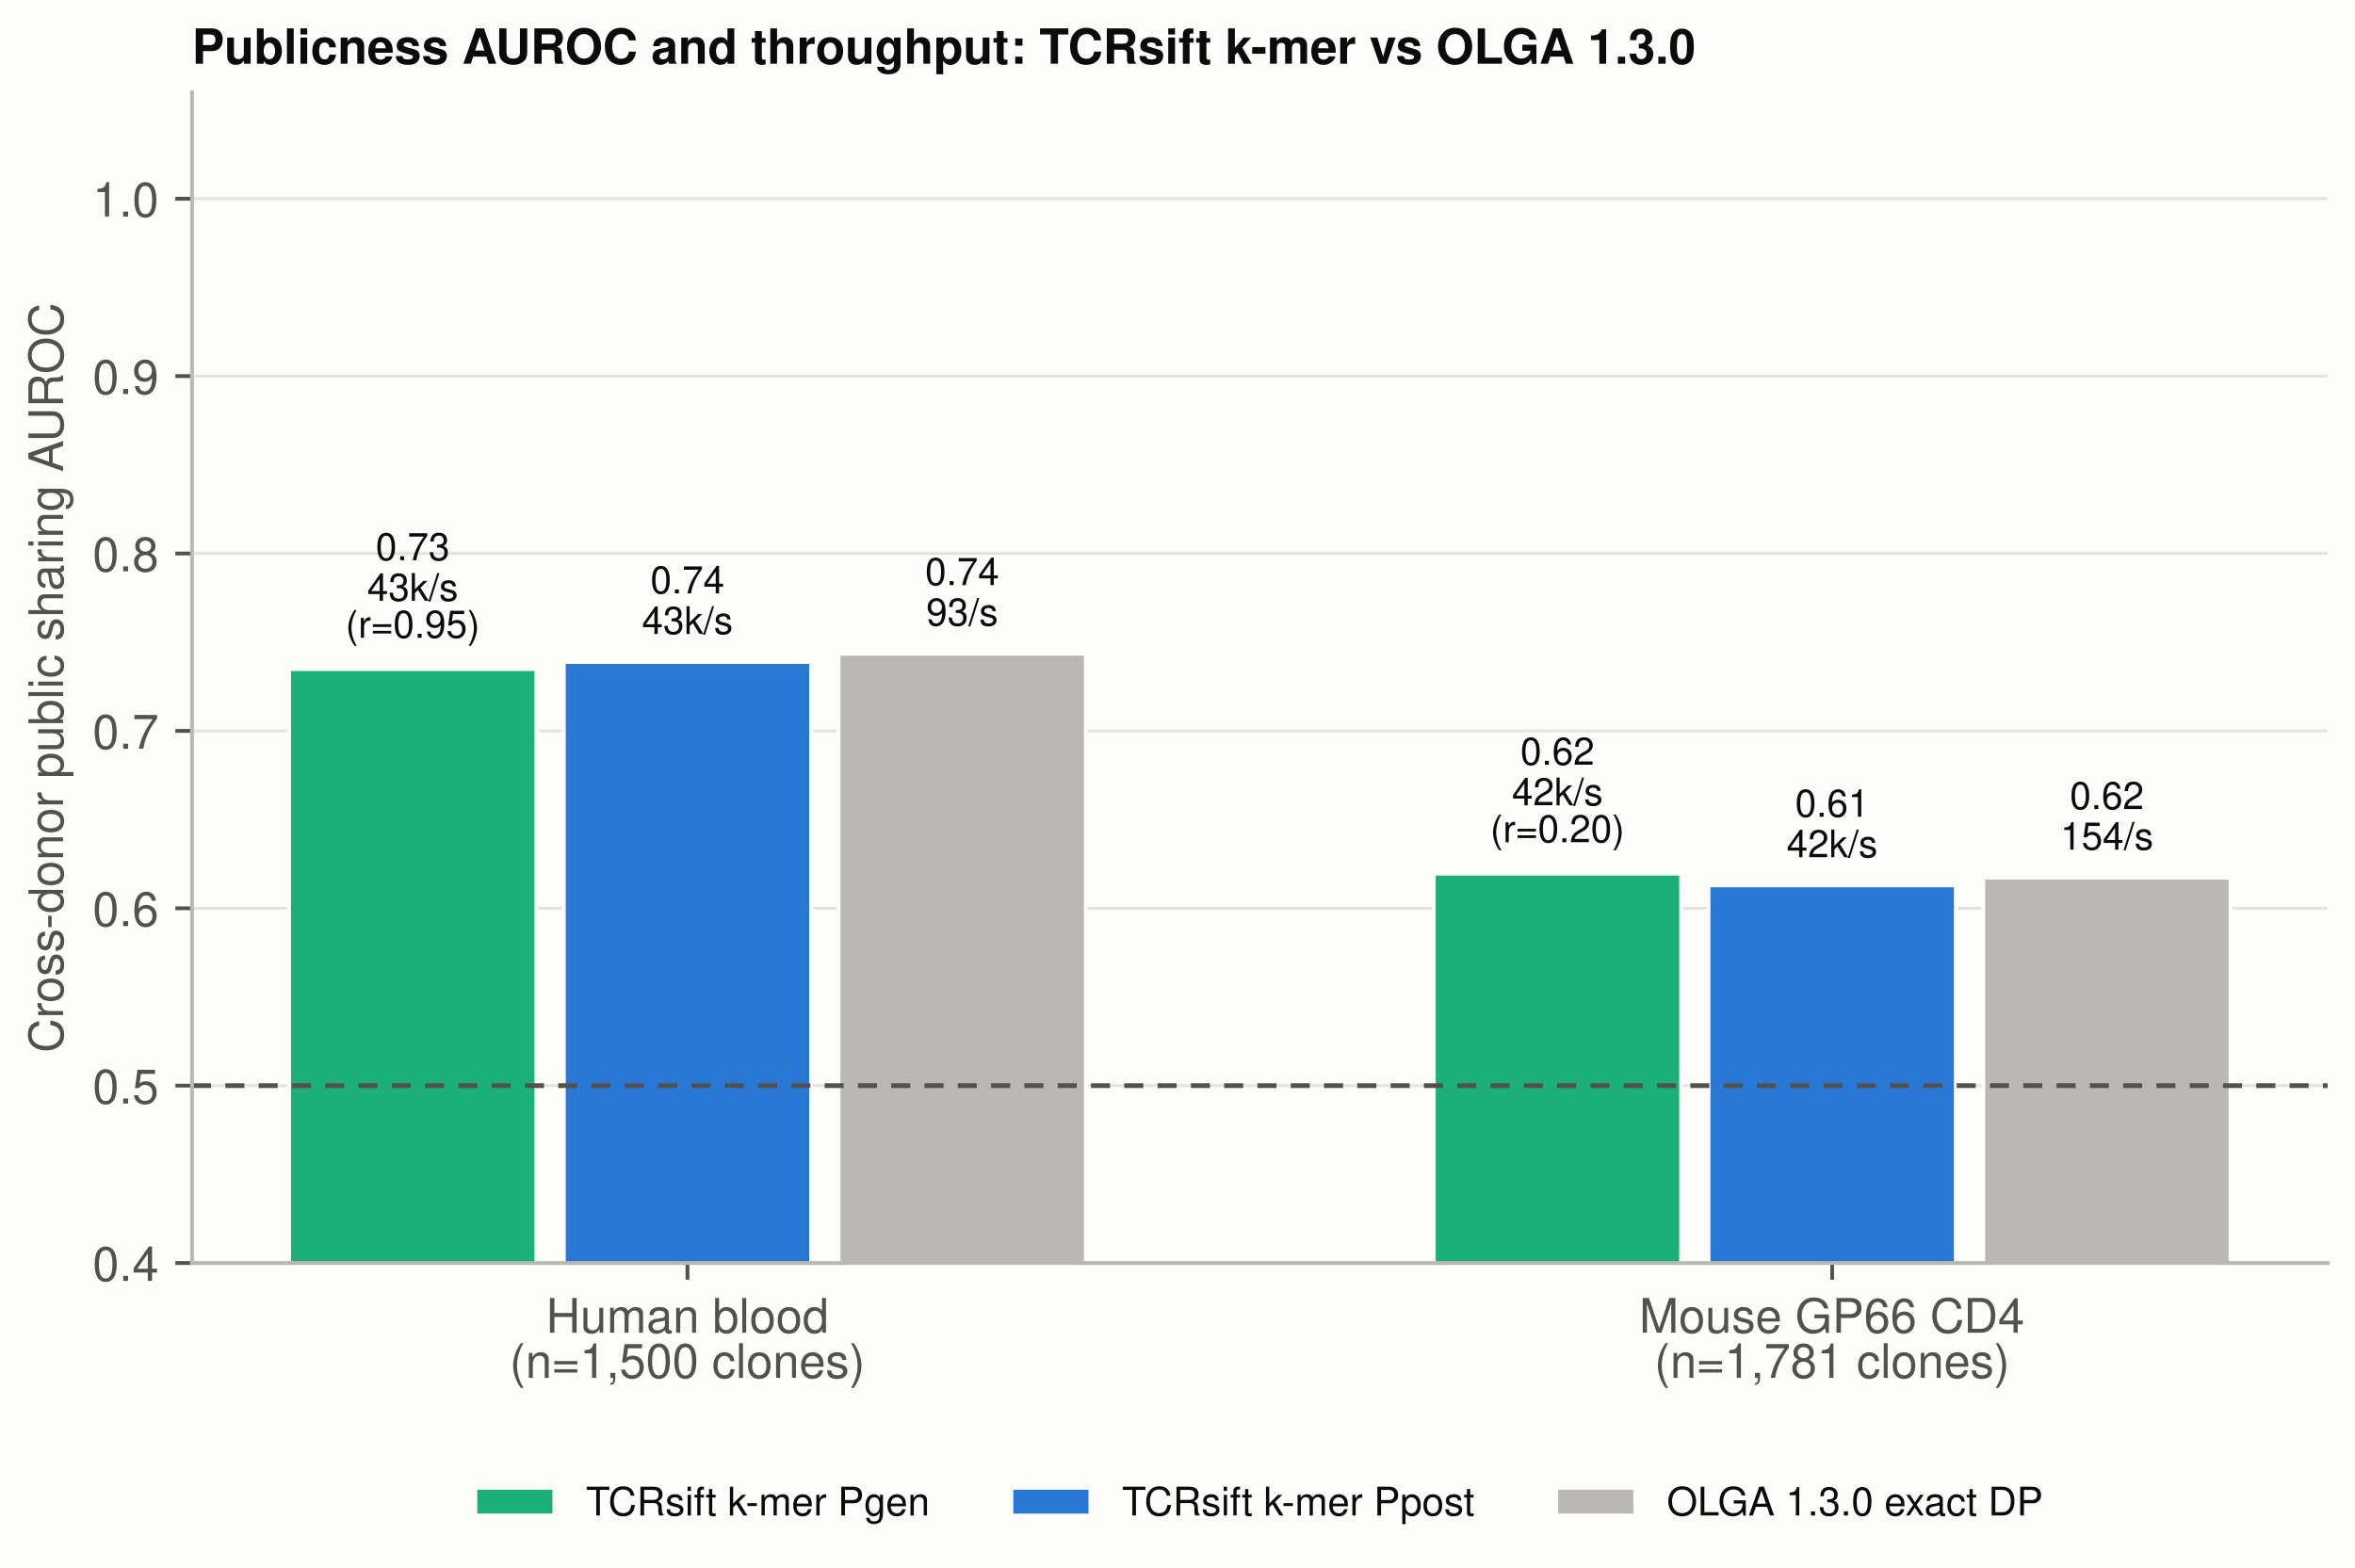
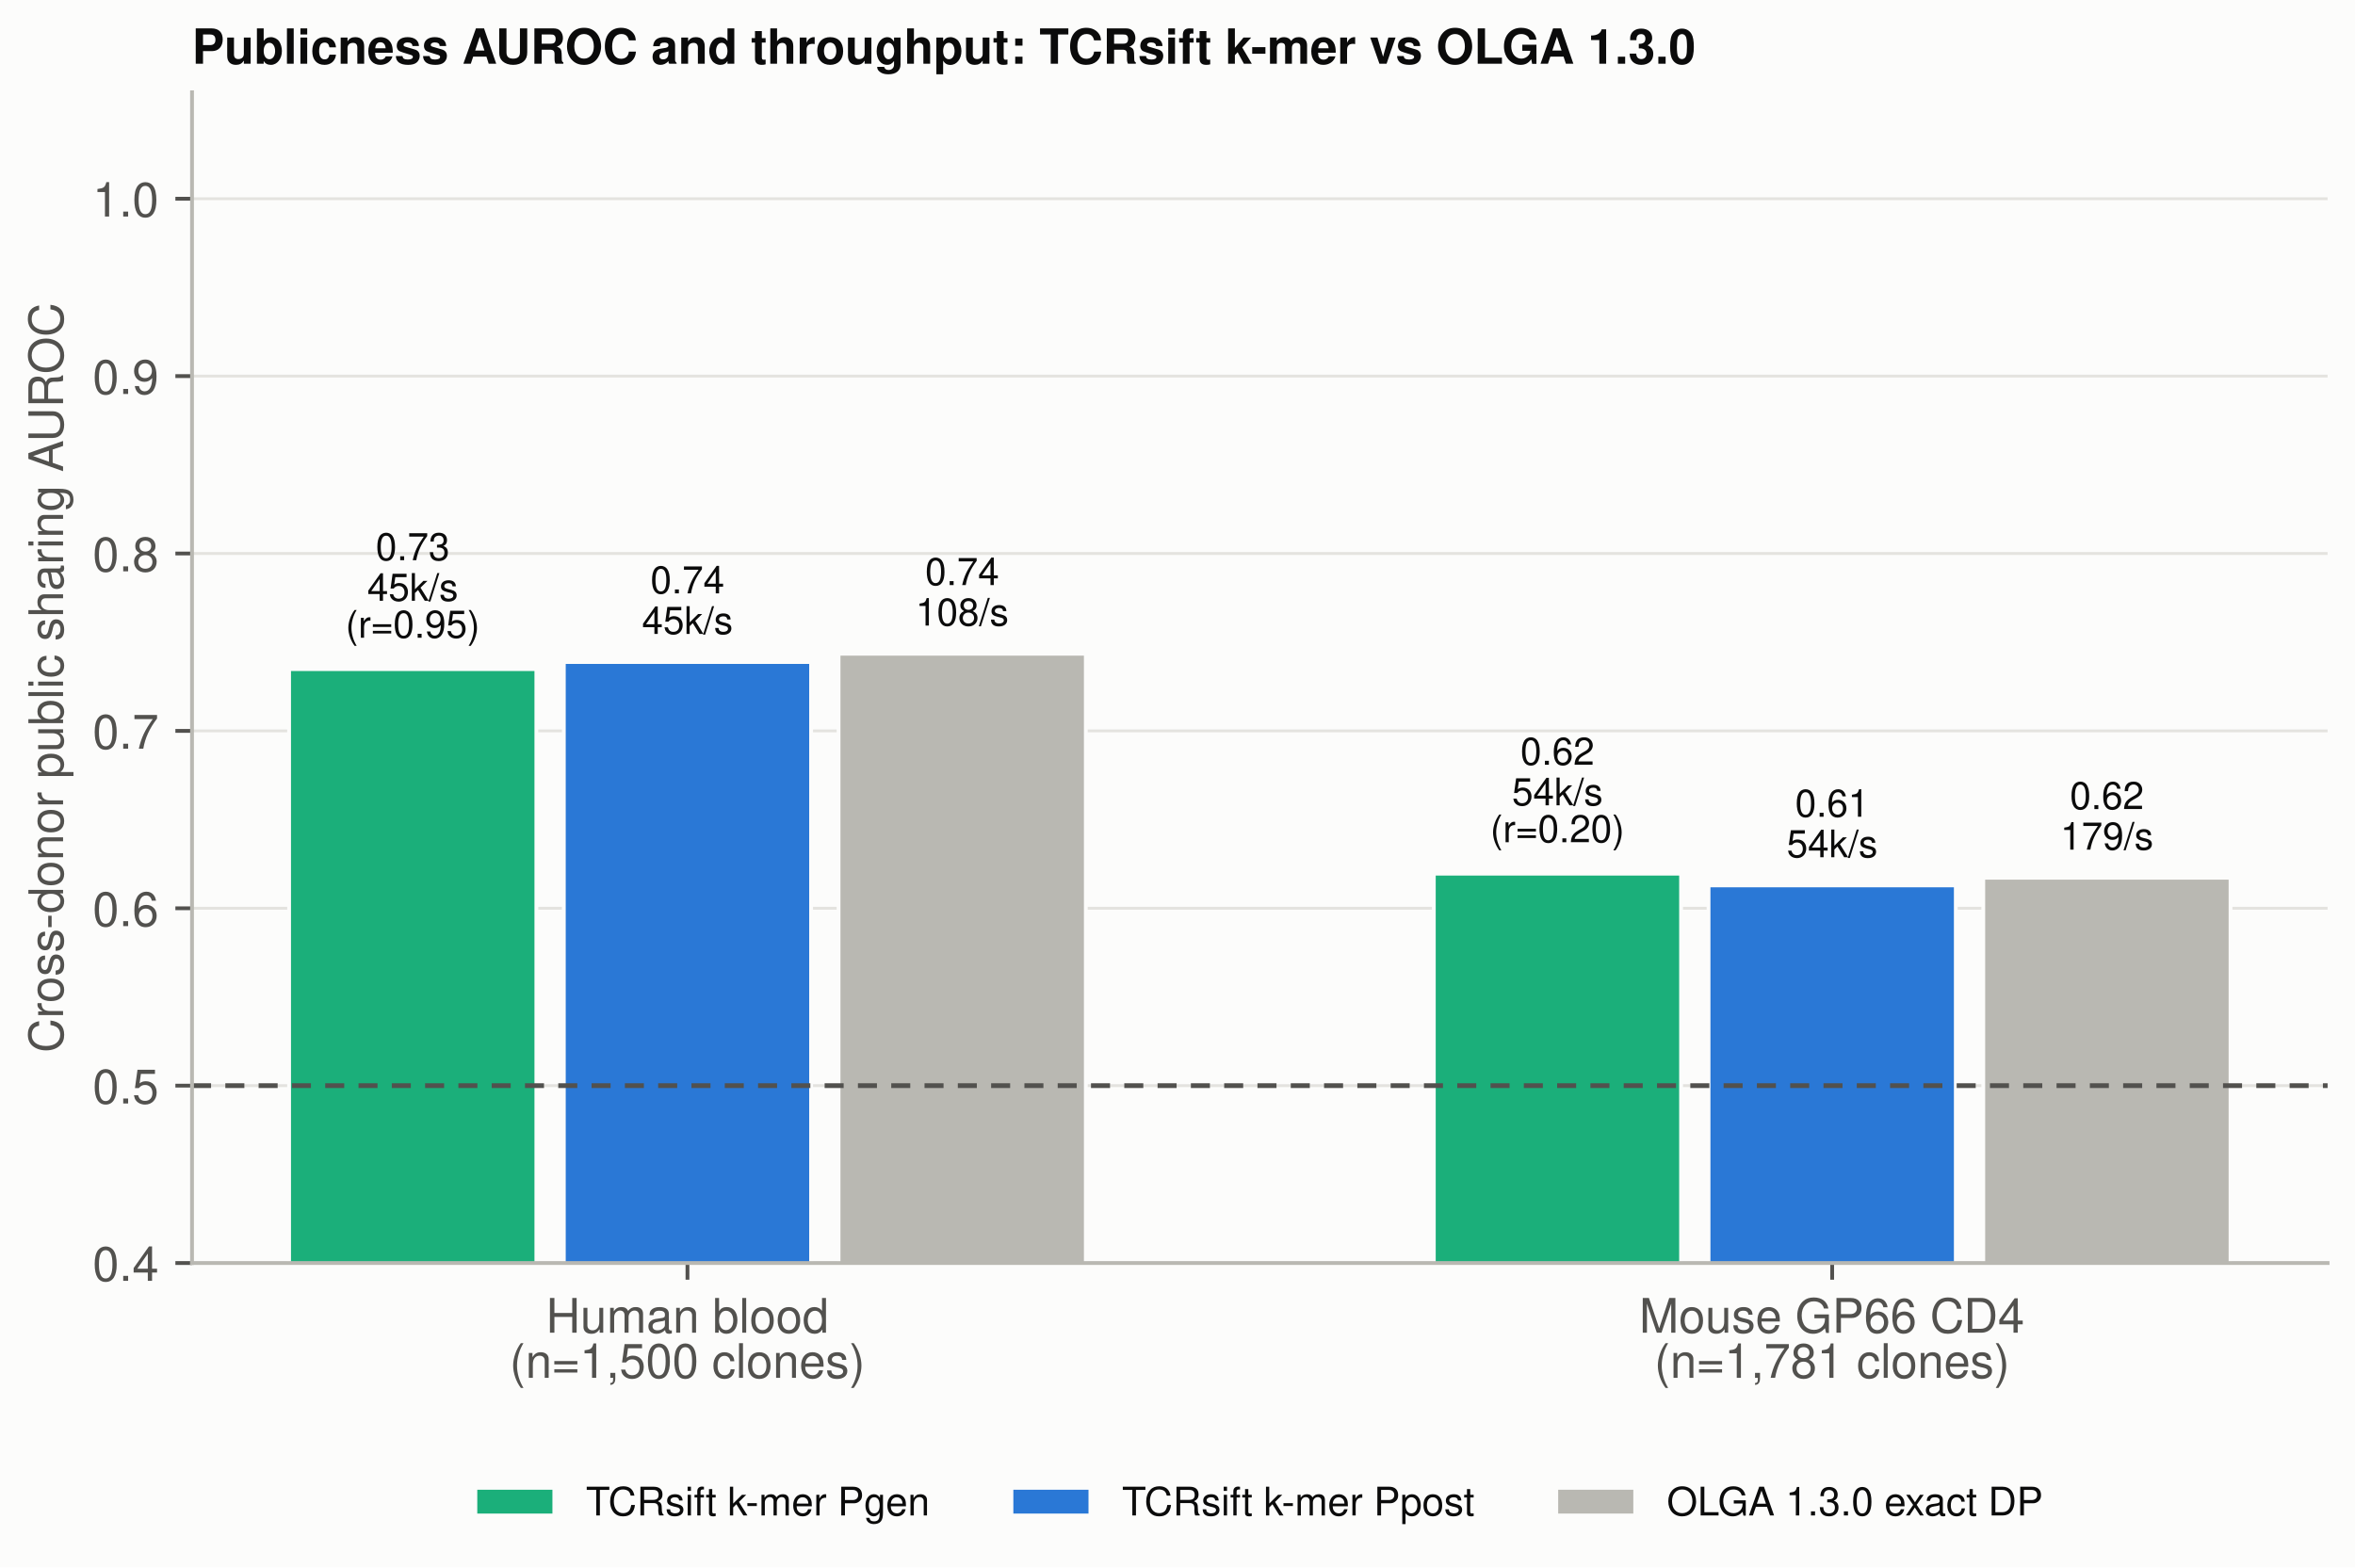
<svg xmlns="http://www.w3.org/2000/svg" xmlns:xlink="http://www.w3.org/1999/xlink" width="495.12pt" height="329.619pt" viewBox="0 0 495.12 329.619" version="1.1">
  <defs>
    <style type="text/css">*{stroke-linejoin: round; stroke-linecap: butt}</style>
  </defs>
  <g id="figure_1">
    <g id="patch_1">
      <path d="M 0 329.619  L 495.12 329.619  L 495.12 0  L 0 0  z " style="fill: #fcfcfb" />
    </g>
    <g id="axes_1">
      <g id="patch_2">
        <path d="M 40.373 265.615  L 489.36 265.615  L 489.36 19.41  L 40.373 19.41  z " style="fill: #fcfcfb" />
      </g>
      <g id="matplotlib.axis_1">
        <g id="xtick_1">
          <g id="line2d_1">
            <defs>
              <path id="mc6937c2ae9" d="M 0 0  L 0 3.5  " style="stroke: #52514e; stroke-width: 0.8" />
            </defs>
            <g>
              <use xlink:href="#mc6937c2ae9" x="144.533" y="265.615" style="fill: #52514e; stroke: #52514e; stroke-width: 0.8" />
            </g>
          </g>
          <g id="text_1">
            <text style="font-size: 10px; font-family: 'Helvetica', 'Arial', 'DejaVu Sans'; fill: #52514e" transform="translate(114.7938 280.2641)">Human blood</text>
            <text style="font-size: 10px; font-family: 'Helvetica', 'Arial', 'DejaVu Sans'; fill: #52514e" transform="translate(107.1501 289.7611)">(n=1,500 clones)</text>
          </g>
        </g>
        <g id="xtick_2">
          <g id="line2d_2">
            <g>
              <use xlink:href="#mc6937c2ae9" x="385.199" y="265.615" style="fill: #52514e; stroke: #52514e; stroke-width: 0.8" />
            </g>
          </g>
          <g id="text_2">
            <text style="font-size: 10px; font-family: 'Helvetica', 'Arial', 'DejaVu Sans'; fill: #52514e" transform="translate(344.6273 280.2641)">Mouse GP66 CD4</text>
            <text style="font-size: 10px; font-family: 'Helvetica', 'Arial', 'DejaVu Sans'; fill: #52514e" transform="translate(347.8163 289.7611)">(n=1,781 clones)</text>
          </g>
        </g>
      </g>
      <g id="matplotlib.axis_2">
        <g id="ytick_1">
          <g id="line2d_3">
            <path d="M 40.373 265.615  L 489.36 265.615  " clip-path="url(#p17cb261455)" style="fill: none; stroke: #e4e3df; stroke-width: 0.6; stroke-linecap: square" />
          </g>
          <g id="line2d_4">
            <defs>
              <path id="mceed921732" d="M 0 0  L -3.5 0  " style="stroke: #52514e; stroke-width: 0.8" />
            </defs>
            <g>
              <use xlink:href="#mceed921732" x="40.373" y="265.615" style="fill: #52514e; stroke: #52514e; stroke-width: 0.8" />
            </g>
          </g>
          <g id="text_3">
            <text style="font-size: 10px; font-family: 'Helvetica', 'Arial', 'DejaVu Sans'; text-anchor: end; fill: #52514e" x="33.373" y="269.365" transform="rotate(-0 33.3725 269.3651)">0.4</text>
          </g>
        </g>
        <g id="ytick_2">
          <g id="line2d_5">
            <path d="M 40.373 228.311  L 489.36 228.311  " clip-path="url(#p17cb261455)" style="fill: none; stroke: #e4e3df; stroke-width: 0.6; stroke-linecap: square" />
          </g>
          <g id="line2d_6">
            <g>
              <use xlink:href="#mceed921732" x="40.373" y="228.311" style="fill: #52514e; stroke: #52514e; stroke-width: 0.8" />
            </g>
          </g>
          <g id="text_4">
            <text style="font-size: 10px; font-family: 'Helvetica', 'Arial', 'DejaVu Sans'; text-anchor: end; fill: #52514e" x="33.373" y="232.061" transform="rotate(-0 33.3725 232.0613)">0.5</text>
          </g>
        </g>
        <g id="ytick_3">
          <g id="line2d_7">
            <path d="M 40.373 191.008  L 489.36 191.008  " clip-path="url(#p17cb261455)" style="fill: none; stroke: #e4e3df; stroke-width: 0.6; stroke-linecap: square" />
          </g>
          <g id="line2d_8">
            <g>
              <use xlink:href="#mceed921732" x="40.373" y="191.008" style="fill: #52514e; stroke: #52514e; stroke-width: 0.8" />
            </g>
          </g>
          <g id="text_5">
            <text style="font-size: 10px; font-family: 'Helvetica', 'Arial', 'DejaVu Sans'; text-anchor: end; fill: #52514e" x="33.373" y="194.758" transform="rotate(-0 33.3725 194.7575)">0.6</text>
          </g>
        </g>
        <g id="ytick_4">
          <g id="line2d_9">
            <path d="M 40.373 153.704  L 489.36 153.704  " clip-path="url(#p17cb261455)" style="fill: none; stroke: #e4e3df; stroke-width: 0.6; stroke-linecap: square" />
          </g>
          <g id="line2d_10">
            <g>
              <use xlink:href="#mceed921732" x="40.373" y="153.704" style="fill: #52514e; stroke: #52514e; stroke-width: 0.8" />
            </g>
          </g>
          <g id="text_6">
            <text style="font-size: 10px; font-family: 'Helvetica', 'Arial', 'DejaVu Sans'; text-anchor: end; fill: #52514e" x="33.373" y="157.454" transform="rotate(-0 33.3725 157.4537)">0.7</text>
          </g>
        </g>
        <g id="ytick_5">
          <g id="line2d_11">
            <path d="M 40.373 116.4  L 489.36 116.4  " clip-path="url(#p17cb261455)" style="fill: none; stroke: #e4e3df; stroke-width: 0.6; stroke-linecap: square" />
          </g>
          <g id="line2d_12">
            <g>
              <use xlink:href="#mceed921732" x="40.373" y="116.4" style="fill: #52514e; stroke: #52514e; stroke-width: 0.8" />
            </g>
          </g>
          <g id="text_7">
            <text style="font-size: 10px; font-family: 'Helvetica', 'Arial', 'DejaVu Sans'; text-anchor: end; fill: #52514e" x="33.373" y="120.15" transform="rotate(-0 33.3725 120.1499)">0.8</text>
          </g>
        </g>
        <g id="ytick_6">
          <g id="line2d_13">
            <path d="M 40.373 79.096  L 489.36 79.096  " clip-path="url(#p17cb261455)" style="fill: none; stroke: #e4e3df; stroke-width: 0.6; stroke-linecap: square" />
          </g>
          <g id="line2d_14">
            <g>
              <use xlink:href="#mceed921732" x="40.373" y="79.096" style="fill: #52514e; stroke: #52514e; stroke-width: 0.8" />
            </g>
          </g>
          <g id="text_8">
            <text style="font-size: 10px; font-family: 'Helvetica', 'Arial', 'DejaVu Sans'; text-anchor: end; fill: #52514e" x="33.373" y="82.846" transform="rotate(-0 33.3725 82.84609)">0.9</text>
          </g>
        </g>
        <g id="ytick_7">
          <g id="line2d_15">
            <path d="M 40.373 41.792  L 489.36 41.792  " clip-path="url(#p17cb261455)" style="fill: none; stroke: #e4e3df; stroke-width: 0.6; stroke-linecap: square" />
          </g>
          <g id="line2d_16">
            <g>
              <use xlink:href="#mceed921732" x="40.373" y="41.792" style="fill: #52514e; stroke: #52514e; stroke-width: 0.8" />
            </g>
          </g>
          <g id="text_9">
            <text style="font-size: 10px; font-family: 'Helvetica', 'Arial', 'DejaVu Sans'; text-anchor: end; fill: #52514e" x="33.373" y="45.542" transform="rotate(-0 33.3725 45.54228)">1.0</text>
          </g>
        </g>
        <g id="text_10">
          <text style="font-size: 10px; font-family: 'Helvetica', 'Arial', 'DejaVu Sans'; text-anchor: middle; fill: #52514e" x="13.26" y="142.513" transform="rotate(-90 13.26 142.5126)">Cross-donor public sharing AUROC</text>
        </g>
      </g>
      <g id="patch_3">
        <path d="M 60.781 414.83  L 112.765 414.83  L 112.765 140.722  L 60.781 140.722  z " clip-path="url(#p17cb261455)" style="fill: #1baf7a; stroke: #fcfcfb; stroke-width: 0.8; stroke-linejoin: miter" />
      </g>
      <g id="patch_4">
        <path d="M 301.447 414.83  L 353.431 414.83  L 353.431 183.733  L 301.447 183.733  z " clip-path="url(#p17cb261455)" style="fill: #1baf7a; stroke: #fcfcfb; stroke-width: 0.8; stroke-linejoin: miter" />
      </g>
      <g id="patch_5">
        <path d="M 118.541 414.83  L 170.525 414.83  L 170.525 139.23  L 118.541 139.23  z " clip-path="url(#p17cb261455)" style="fill: #2a78d6; stroke: #fcfcfb; stroke-width: 0.8; stroke-linejoin: miter" />
      </g>
      <g id="patch_6">
        <path d="M 359.207 414.83  L 411.191 414.83  L 411.191 186.195  L 359.207 186.195  z " clip-path="url(#p17cb261455)" style="fill: #2a78d6; stroke: #fcfcfb; stroke-width: 0.8; stroke-linejoin: miter" />
      </g>
      <g id="patch_7">
        <path d="M 176.301 414.83  L 228.285 414.83  L 228.285 137.477  L 176.301 137.477  z " clip-path="url(#p17cb261455)" style="fill: #b9b8b2; stroke: #fcfcfb; stroke-width: 0.8; stroke-linejoin: miter" />
      </g>
      <g id="patch_8">
        <path d="M 416.967 414.83  L 468.951 414.83  L 468.951 184.591  L 416.967 184.591  z " clip-path="url(#p17cb261455)" style="fill: #b9b8b2; stroke: #fcfcfb; stroke-width: 0.8; stroke-linejoin: miter" />
      </g>
      <g id="line2d_17">
        <path d="M 40.373 228.311  L 489.36 228.311  " clip-path="url(#p17cb261455)" style="fill: none; stroke-dasharray: 4,3; stroke-dashoffset: 0; stroke: #52514e" />
      </g>
      <g id="patch_9">
        <path d="M 40.373 265.615  L 40.373 19.41  " style="fill: none; stroke: #b9b8b2; stroke-width: 0.8; stroke-linejoin: miter; stroke-linecap: square" />
      </g>
      <g id="patch_10">
        <path d="M 40.373 265.615  L 489.36 265.615  " style="fill: none; stroke: #b9b8b2; stroke-width: 0.8; stroke-linejoin: miter; stroke-linecap: square" />
      </g>
      <g id="text_11">
        <text style="font-size: 8px; font-family: 'Helvetica', 'Arial', 'DejaVu Sans'; fill: #0b0b0b" transform="translate(78.98859 117.8117)">0.73</text>
-         <text style="font-size: 8px; font-family: 'Helvetica', 'Arial', 'DejaVu Sans'; fill: #0b0b0b" transform="translate(77.21296 126.34)">43k/s</text>
+         <text style="font-size: 8px; font-family: 'Helvetica', 'Arial', 'DejaVu Sans'; fill: #0b0b0b" transform="translate(77.21296 126.34)">45k/s</text>
        <text style="font-size: 8px; font-family: 'Helvetica', 'Arial', 'DejaVu Sans'; fill: #0b0b0b" transform="translate(72.65671 134.1139)">(r=0.95)</text>
      </g>
      <g id="text_12">
        <text style="font-size: 8px; font-family: 'Helvetica', 'Arial', 'DejaVu Sans'; fill: #0b0b0b" transform="translate(319.6549 160.8311)">0.62</text>
-         <text style="font-size: 8px; font-family: 'Helvetica', 'Arial', 'DejaVu Sans'; fill: #0b0b0b" transform="translate(317.8792 169.3513)">42k/s</text>
+         <text style="font-size: 8px; font-family: 'Helvetica', 'Arial', 'DejaVu Sans'; fill: #0b0b0b" transform="translate(317.8792 169.3513)">54k/s</text>
        <text style="font-size: 8px; font-family: 'Helvetica', 'Arial', 'DejaVu Sans'; fill: #0b0b0b" transform="translate(313.323 177.1252)">(r=0.20)</text>
      </g>
      <g id="text_13">
        <text style="font-size: 8px; font-family: 'Helvetica', 'Arial', 'DejaVu Sans'; fill: #0b0b0b" transform="translate(136.7485 124.7872)">0.74</text>
-         <text style="font-size: 8px; font-family: 'Helvetica', 'Arial', 'DejaVu Sans'; fill: #0b0b0b" transform="translate(134.9729 133.3111)">43k/s</text>
+         <text style="font-size: 8px; font-family: 'Helvetica', 'Arial', 'DejaVu Sans'; fill: #0b0b0b" transform="translate(134.9729 133.3111)">45k/s</text>
      </g>
      <g id="text_14">
        <text style="font-size: 8px; font-family: 'Helvetica', 'Arial', 'DejaVu Sans'; fill: #0b0b0b" transform="translate(377.4148 171.7564)">0.61</text>
-         <text style="font-size: 8px; font-family: 'Helvetica', 'Arial', 'DejaVu Sans'; fill: #0b0b0b" transform="translate(375.6392 180.2766)">42k/s</text>
+         <text style="font-size: 8px; font-family: 'Helvetica', 'Arial', 'DejaVu Sans'; fill: #0b0b0b" transform="translate(375.6392 180.2766)">54k/s</text>
      </g>
      <g id="text_15">
        <text style="font-size: 8px; font-family: 'Helvetica', 'Arial', 'DejaVu Sans'; fill: #0b0b0b" transform="translate(194.5084 123.0339)">0.74</text>
-         <text style="font-size: 8px; font-family: 'Helvetica', 'Arial', 'DejaVu Sans'; fill: #0b0b0b" transform="translate(194.7328 131.5578)">93/s</text>
+         <text style="font-size: 8px; font-family: 'Helvetica', 'Arial', 'DejaVu Sans'; fill: #0b0b0b" transform="translate(192.5084 131.5578)">108/s</text>
      </g>
      <g id="text_16">
        <text style="font-size: 8px; font-family: 'Helvetica', 'Arial', 'DejaVu Sans'; fill: #0b0b0b" transform="translate(435.1747 170.1524)">0.62</text>
-         <text style="font-size: 8px; font-family: 'Helvetica', 'Arial', 'DejaVu Sans'; fill: #0b0b0b" transform="translate(433.1747 178.6725)">154/s</text>
+         <text style="font-size: 8px; font-family: 'Helvetica', 'Arial', 'DejaVu Sans'; fill: #0b0b0b" transform="translate(433.1747 178.6725)">179/s</text>
      </g>
      <g id="text_17">
        <text style="font-weight: 700; font-size: 10.2px; font-family: 'Helvetica', 'Arial', 'DejaVu Sans'; text-anchor: start; fill: #0b0b0b" x="40.373" y="13.41" transform="rotate(-0 40.3725 13.41)">Publicness AUROC and throughput: TCRsift k-mer vs OLGA 1.3.0</text>
      </g>
      <g id="legend_1">
        <g id="patch_11">
          <path d="M 99.944 318.703  L 116.544 318.703  L 116.544 312.893  L 99.944 312.893  z " style="fill: #1baf7a; stroke: #fcfcfb; stroke-width: 0.8; stroke-linejoin: miter" />
        </g>
        <g id="text_18">
          <text style="font-size: 8.3px; font-family: 'Helvetica', 'Arial', 'DejaVu Sans'; text-anchor: start; fill: #0b0b0b" x="123.184" y="318.703" transform="rotate(-0 123.1844 318.703)">TCRsift k-mer Pgen</text>
        </g>
        <g id="patch_12">
          <path d="M 212.649 318.703  L 229.249 318.703  L 229.249 312.893  L 212.649 312.893  z " style="fill: #2a78d6; stroke: #fcfcfb; stroke-width: 0.8; stroke-linejoin: miter" />
        </g>
        <g id="text_19">
          <text style="font-size: 8.3px; font-family: 'Helvetica', 'Arial', 'DejaVu Sans'; text-anchor: start; fill: #0b0b0b" x="235.889" y="318.703" transform="rotate(-0 235.8893 318.703)">TCRsift k-mer Ppost</text>
        </g>
        <g id="patch_13">
          <path d="M 327.194 318.703  L 343.794 318.703  L 343.794 312.893  L 327.194 312.893  z " style="fill: #b9b8b2; stroke: #fcfcfb; stroke-width: 0.8; stroke-linejoin: miter" />
        </g>
        <g id="text_20">
          <text style="font-size: 8.3px; font-family: 'Helvetica', 'Arial', 'DejaVu Sans'; text-anchor: start; fill: #0b0b0b" x="350.434" y="318.703" transform="rotate(-0 350.4345 318.703)">OLGA 1.3.0 exact DP</text>
        </g>
      </g>
    </g>
  </g>
  <defs>
    <clipPath id="p17cb261455">
      <rect x="40.373" y="19.41" width="448.987" height="246.205" />
    </clipPath>
  </defs>
</svg>
